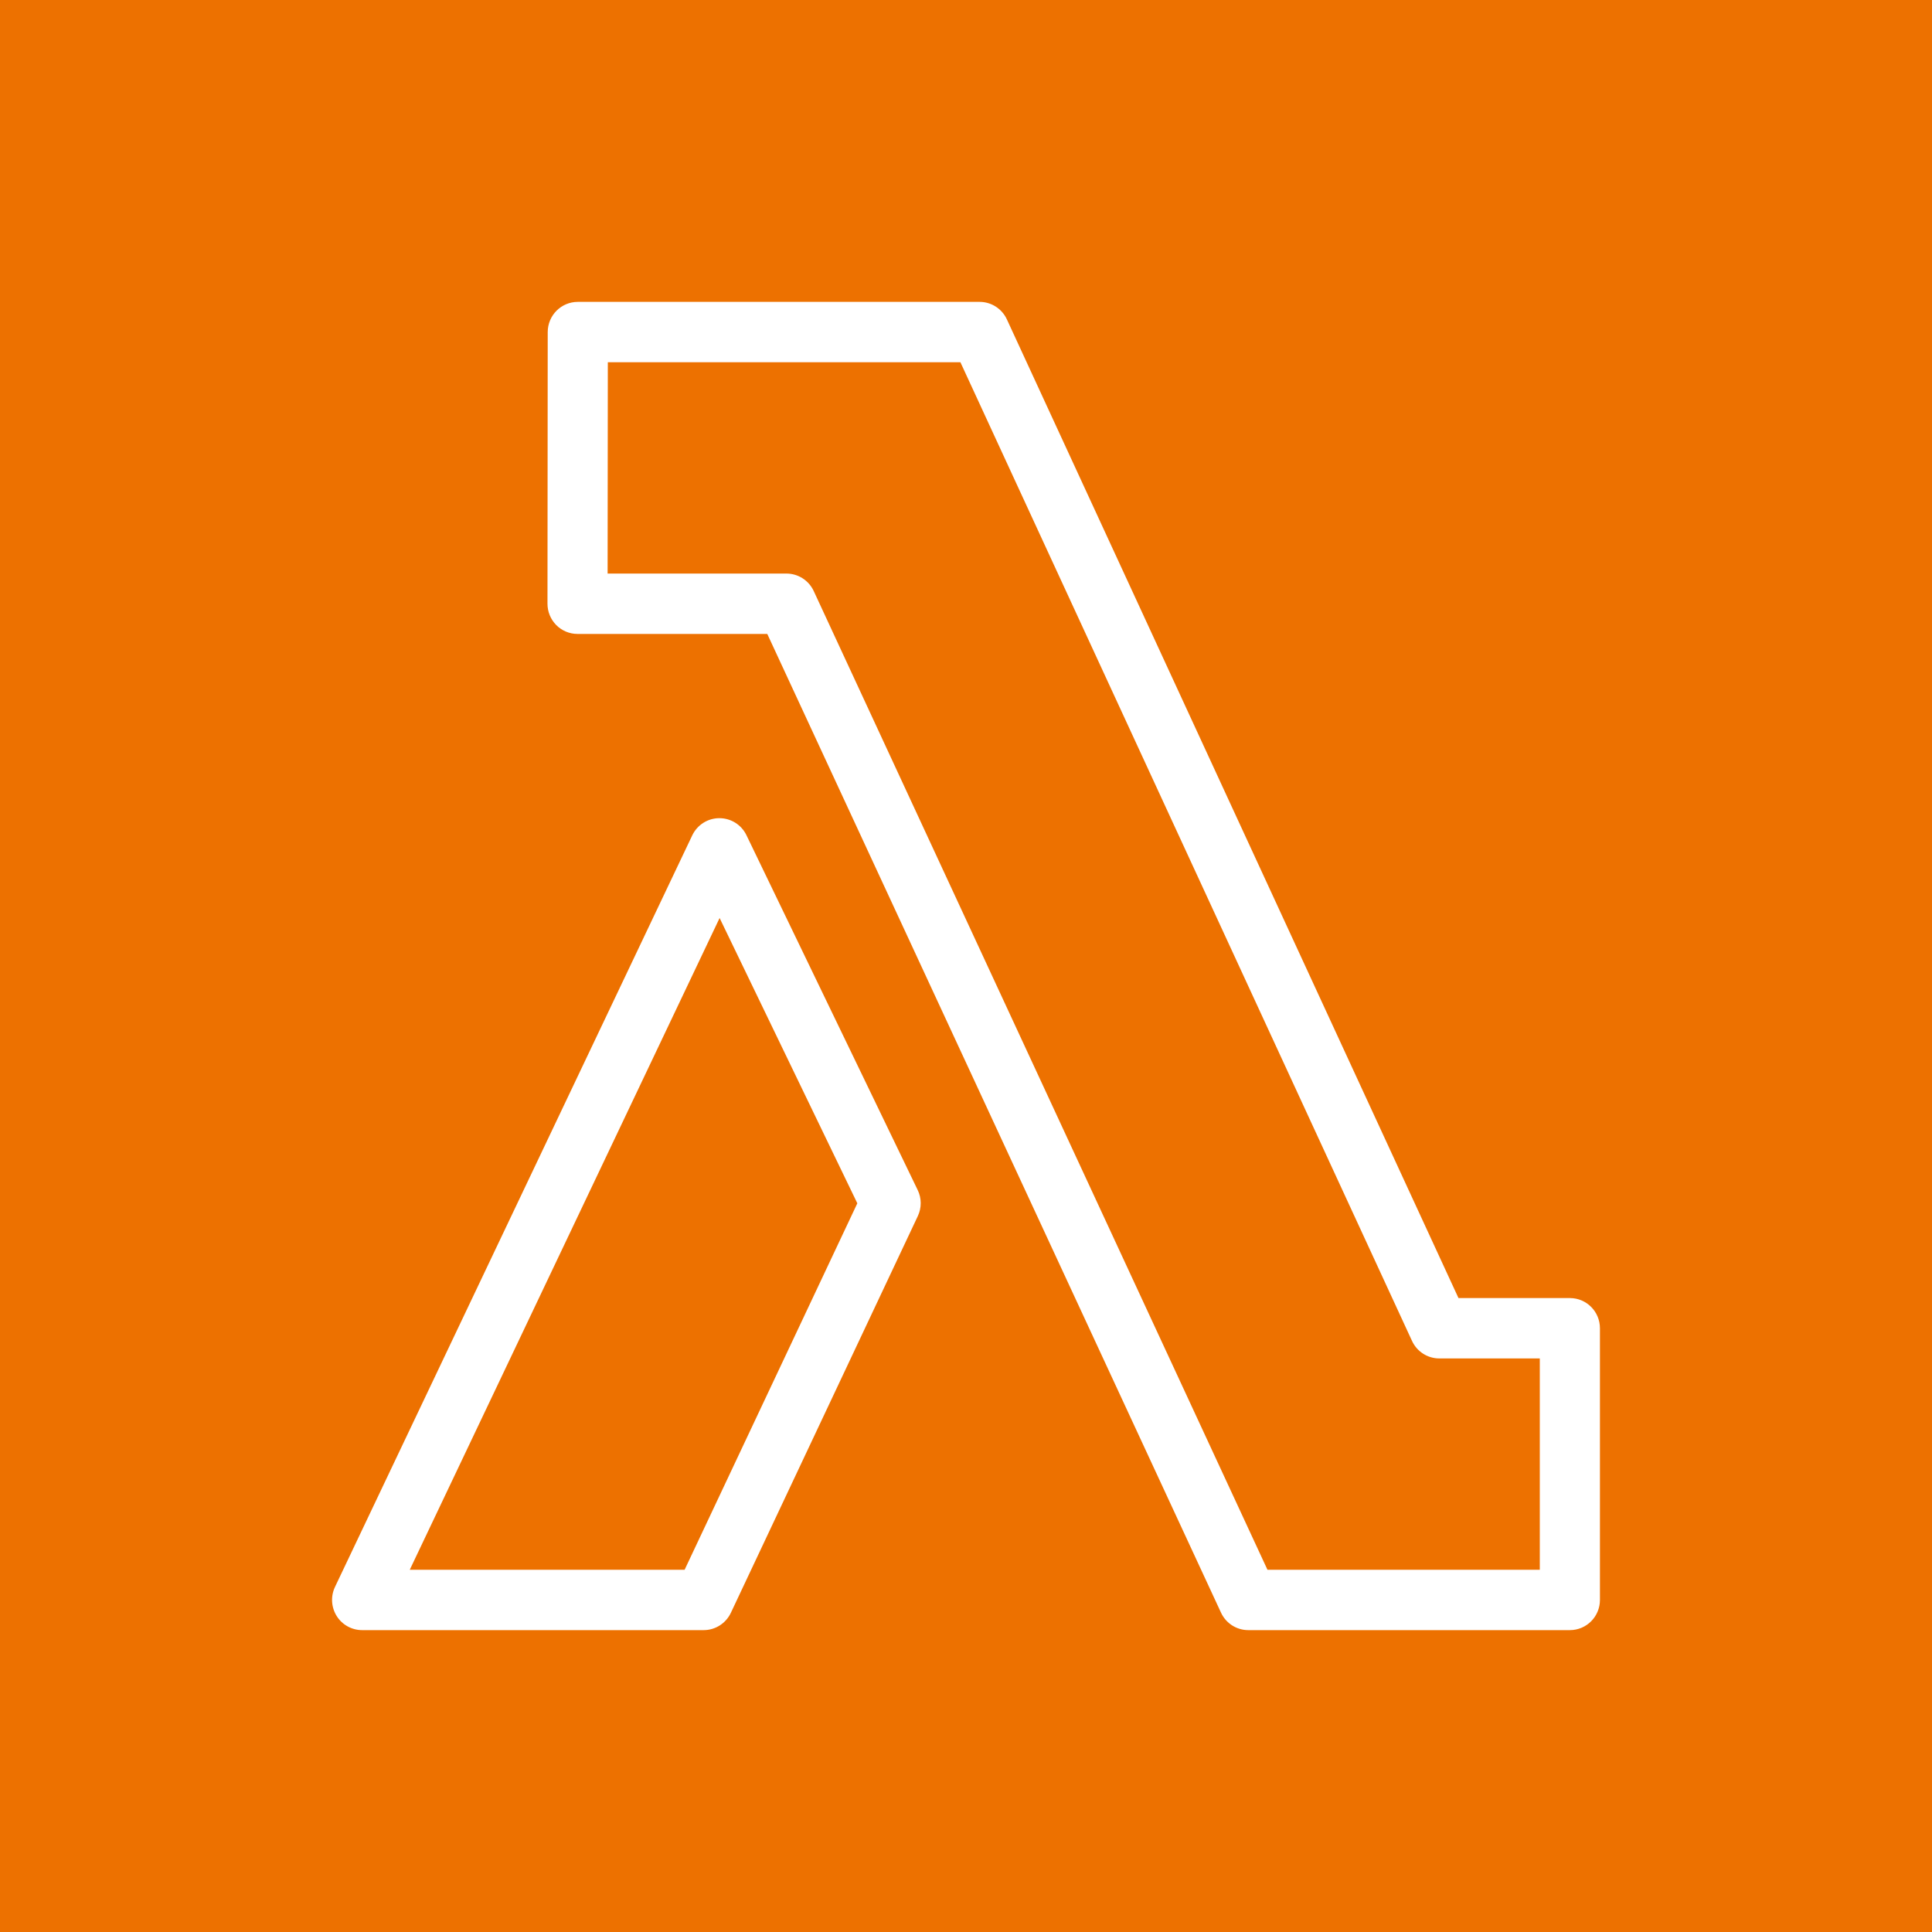
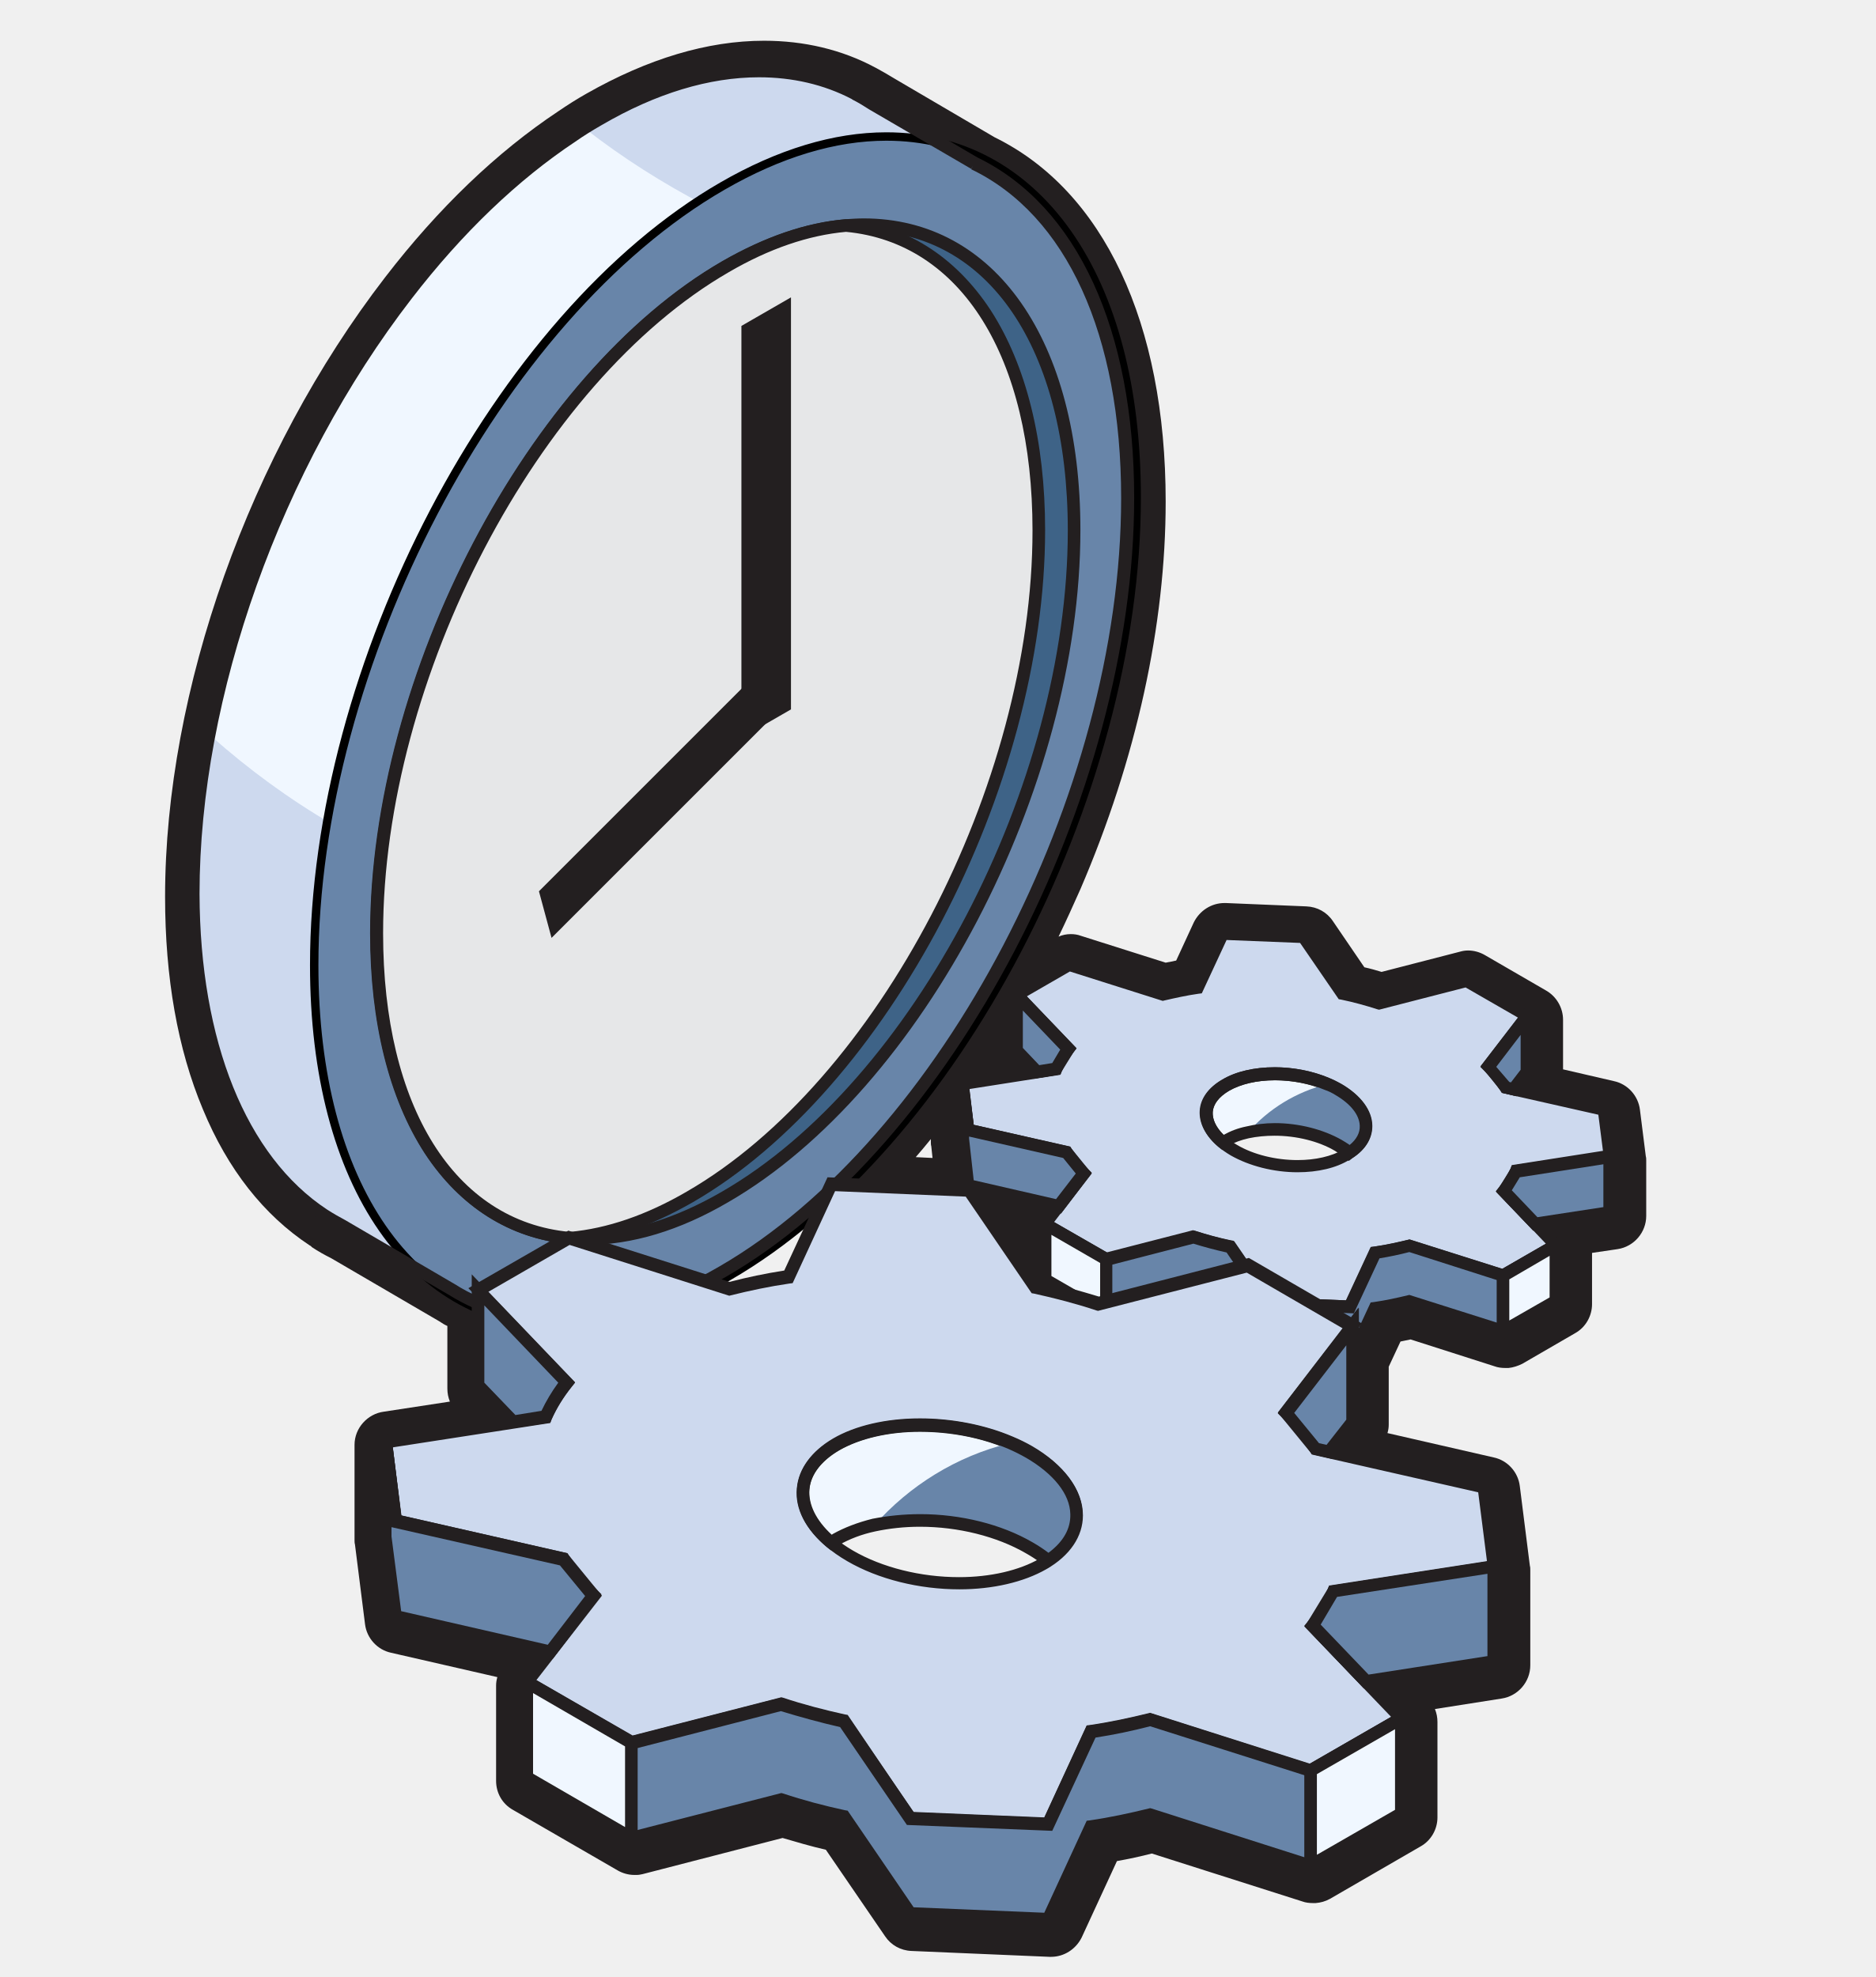
- <svg xmlns="http://www.w3.org/2000/svg" width="64px" height="64px" viewBox="0 0 64 64" version="1.1">
-   <g id="Icon-Architecture/48/Arch_AWS-Lambda_48" stroke="none" stroke-width="1" fill="none" fill-rule="evenodd">
-     <g id="Icon-Architecture-BG/48/Compute" fill="#ED7100">
-       <rect id="Rectangle" x="0" y="0" width="64" height="64" />
+ <svg xmlns="http://www.w3.org/2000/svg" version="1.1" id="Layer_1" x="0px" y="0px" width="446.6px" height="470.7px" viewBox="0 0 446.6 470.7" enable-background="new 0 0 446.6 470.7" xml:space="preserve">
+   <g id="Layer_2_1_">
+ </g>
+   <g id="Layer_1_2_">
+     <g id="Layer_1_1_" display="none">
+       <polygon display="inline" fill="none" stroke="#A7A9AC" stroke-width="4" stroke-miterlimit="10" points="429.9,362.1     214.5,486.5 -0.9,362.1 -0.9,113.3 214.5,-11 429.9,113.3   " />
    </g>
-     <path d="M22.679,52 L13.574,52 L23.838,30.41 L28.4,39.861 L22.679,52 Z M24.727,27.667 C24.561,27.321 24.212,27.103 23.831,27.103 L23.828,27.103 C23.445,27.104 23.097,27.325 22.932,27.672 L11.097,52.569 C10.95,52.879 10.971,53.243 11.154,53.534 C11.335,53.824 11.654,54 11.996,54 L23.31,54 C23.695,54 24.045,53.777 24.21,53.428 L30.404,40.284 C30.533,40.01 30.532,39.692 30.399,39.42 L24.727,27.667 Z M51.008,52 L41.986,52 L26.955,19.578 C26.791,19.226 26.439,19 26.052,19 L20.128,19 L20.135,12 L31.815,12 L46.775,44.42 C46.938,44.774 47.291,45 47.679,45 L51.008,45 L51.008,52 Z M52.004,43 L48.314,43 L33.354,10.58 C33.191,10.226 32.838,10 32.451,10 L19.14,10 C18.591,10 18.145,10.447 18.144,10.999 L18.136,19.999 C18.136,20.265 18.241,20.519 18.427,20.707 C18.614,20.895 18.867,21 19.131,21 L25.417,21 L40.448,53.422 C40.611,53.774 40.963,54 41.35,54 L52.004,54 C52.555,54 53,53.552 53,53 L53,44 C53,43.448 52.555,43 52.004,43 L52.004,43 Z" id="AWS-Lambda_Icon_48_Squid" fill="#FFFFFF" />
+     <path fill="#F0F7FF" d="M219.1,360.5c9.6,0,19.3,2.4,26.7,6.7c1.4,0.8,2.6,1.6,3.8,2.5c3.5-2.6,5.3-5.7,5.2-9.2   c-0.1-4.8-4-9.6-10.5-13.4c-1.4-0.8-2.8-1.5-4.4-2.2c-6.2-2.6-13.6-4.1-20.8-4.1c-7.5,0-14.3,1.6-19.2,4.4   c-4.4,2.5-6.9,5.8-7.2,9.4s1.6,7.4,5.3,10.8c0.1-0.1,0.2-0.1,0.3-0.2c2.7-1.5,5.8-2.7,9.4-3.6C211.3,360.9,215.1,360.5,219.1,360.5   z" />
+     <path fill="#F0F7FF" d="M303.5,267.4c5.7,0,11.5,1.5,15.9,4c0.7,0.4,1.3,0.8,1.9,1.2c1.6-1.3,2.5-2.9,2.4-4.6   c-0.1-2.6-2.2-5.2-5.8-7.3c-0.8-0.5-1.6-0.9-2.5-1.2c-3.5-1.5-7.8-2.3-11.9-2.3c-4.3,0-8.1,0.9-10.9,2.5c-2.4,1.4-3.7,3.1-3.9,5   c-0.1,1.8,0.8,3.7,2.6,5.5c1.6-0.9,3.4-1.6,5.4-2C298.8,267.7,301.1,267.4,303.5,267.4z" />
+     <g id="Layer_2_2_">
+       <g>
+         <path fill="#231F20" d="M181.9,17.7c8.3,0,16,1.9,22.9,5.4l0,0c1.4,0.7,2.8,1.5,4.1,2.4l24.2,14.1l0,0l0,0l0,0     c22.3,10.7,36.5,38.8,36.5,79.7c0,58.5-29.3,124.7-69.4,163.5l31,1.3l15.8,23.1c3.2,0.7,6.3,1.5,9.4,2.4l-7.3-4.2v-13.2l0,0l0,0     l3.2-4.2l0,0l0,0l-21.3-5l-1.4-11.1v-13.2l0,0l0,0l17.8-2.7l0,0l-4.9-5.1v-13.2l0,0l0,0l12.6-7.3l22.3,7.1     c2.6-0.7,5.4-1.3,8.2-1.7l6-12.9l19.2,0.8l9.3,13.5c3,0.7,5.9,1.5,8.7,2.4l20.8-5.3l14.6,8.4l0,0l0,0v13.2l-3.2,4.2l21.5,4.9     l1.4,11.1v13.2l-17.8,2.7l4.9,5.1v13.2l-12.6,7.3l0,0l0,0l0,0l-22.3-7.1c-2.6,0.7-5.4,1.3-8.2,1.7l-5.3,11.4v15.5l-5.6,7.2     l36.8,8.4l2.4,19v22.7l-30.4,4.7l8.3,8.7l0,0l0,0v22.7L312.5,445l0,0l0,0l0,0l-38.2-12.2c-4.5,1.2-9.2,2.2-14,2.9l-10.2,22     l-32.9-1.4l-15.8-23.1c-5.1-1.1-10-2.5-14.9-4.1l-35.5,9.1l0,0l0,0l-24.9-14.4v-22.7l0,0l0,0l5.6-7.2l0,0l0,0l-36.8-8.4l-2.4-19     V344v0.1V344l30.4-4.7l0,0l0,0l-8.3-8.7v-19.8c-2-0.9-3.9-1.9-5.7-3.1L83,292.6c-1.5-0.8-3-1.6-4.4-2.6l0,0l0,0     c-19-12.5-31-39.2-31-76.5c0-49,20.6-103.4,50.8-142.6c11.8-15.3,25.2-28.3,39.3-37.7c2.1-1.4,4.2-2.7,6.3-3.9     C157.2,21.4,170.2,17.7,181.9,17.7 M181.9,9.7c-13.5,0-27.7,4.3-42.3,12.6c-2.3,1.3-4.5,2.7-6.7,4.2c-14.6,9.7-28.5,23-41.2,39.5     c-32.3,41.9-52.4,98.4-52.4,147.5c0,19.3,3,36.3,9,50.6c5.9,14.3,14.5,25.2,25.4,32.4c0.2,0.1,0.4,0.2,0.5,0.4     c1.5,1,3.1,1.9,4.7,2.7l25.7,15c0.6,0.4,1.2,0.8,1.9,1.1v14.9c0,1.1,0.2,2.1,0.6,3.1l-15.7,2.4c-3.9,0.5-7,3.9-7,7.9v22.7     c0,0.3,0,0.7,0.1,1l2.4,19c0.4,3.3,2.9,6.1,6.2,6.8l25.3,5.8c-0.2,0.7-0.3,1.3-0.3,2V424c0,2.9,1.5,5.5,4,6.9l24.9,14.4     c1.2,0.7,2.6,1.1,4,1.1c0.2,0,0.4,0,0.6,0c0.5,0,0.9-0.1,1.4-0.2l33.3-8.6c3.4,1,6.8,2,10.3,2.8l14.1,20.6     c1.4,2.1,3.7,3.4,6.3,3.5l32.9,1.4c0.1,0,0.2,0,0.3,0c3.1,0,5.9-1.8,7.3-4.6l8.4-18.2c2.8-0.5,5.6-1.1,8.3-1.8l35.8,11.4     c0.8,0.3,1.7,0.4,2.6,0.4c0.2,0,0.4,0,0.6,0c1.2-0.1,2.3-0.4,3.4-1l21.6-12.5c2.5-1.4,4-4.1,4-6.9V410c0-1.1-0.2-2.1-0.6-3.1     l15.9-2.5c3.9-0.6,6.8-4,6.8-7.9v-22.7c0-0.3,0-0.7-0.1-1l-2.4-19c-0.4-3.3-2.9-6.1-6.2-6.8l-25.3-5.8c0.2-0.7,0.3-1.3,0.3-2     v-13.8l2.8-6c0.8-0.2,1.6-0.3,2.4-0.5l20,6.4c0.8,0.3,1.7,0.4,2.6,0.4c0.2,0,0.5,0,0.7,0l0,0l0,0c1.1-0.1,2.3-0.5,3.3-1l12.6-7.3     c2.5-1.4,4-4.1,4-6.9v-12.2l6.1-0.9c3.9-0.6,6.8-4,6.8-7.9v-13.2c0-0.3,0-0.7-0.1-1l-1.4-11.1c-0.4-3.3-2.9-6.1-6.2-6.8     l-12.1-2.8v-11.8c0-2.9-1.6-5.6-4.1-7l-14.5-8.4c-1.2-0.7-2.6-1.1-4-1.1c-0.7,0-1.3,0.1-2,0.3l-18.6,4.8     c-1.3-0.4-2.7-0.8-4.1-1.1l-7.5-11c-1.4-2.1-3.7-3.4-6.3-3.5l-19.2-0.8c-0.1,0-0.2,0-0.3,0c-3.1,0-5.9,1.8-7.3,4.6l-4.2,9.1     c-0.8,0.2-1.6,0.3-2.5,0.5l-20.2-6.4c-0.8-0.3-1.6-0.4-2.4-0.4c-1,0-2,0.2-2.9,0.6c1.8-3.7,3.5-7.5,5.2-11.3     c13.3-30.9,20.3-62.8,20.3-92.3c0-42.5-14.8-74-40.7-86.7l-23.7-13.9c-1.5-0.9-3-1.8-4.5-2.6c-0.1,0-0.1-0.1-0.2-0.1     C200.4,11.8,191.4,9.7,181.9,9.7z M218,275.5c1.2-1.4,2.4-2.8,3.6-4.3v0.7c0,0.3,0,0.7,0.1,1l0.3,2.8L218,275.5L218,275.5z" />
+       </g>
+       <g>
+         <g>
+           <path fill="#CDD9EE" d="M232.6,38.9c-16.5-7.9-37.3-6.3-59.9,6.8c-2.1,1.2-4.1,2.5-6.2,3.9C152.3,59,139,72,127.1,87.3      c-23.5,30.4-41.1,69.9-47.9,109c-2,11.3-3,22.6-3,33.6c0,18.9,3.1,35.1,8.6,48.1s13.5,22.8,23.2,28.9l-26-15.1      c-1.5-0.8-3-1.6-4.4-2.6l0,0c-9.5-6.2-17.3-16-22.6-29c-5.4-12.9-8.4-28.9-8.4-47.6c0-12.3,1.3-24.9,3.7-37.5      C57.5,137.3,74.7,99.4,97.4,70c11.9-15.3,25.2-28.3,39.3-37.7c2.1-1.4,4.2-2.7,6.3-3.9c13.6-7.9,26.5-11.6,38.3-11.6      c8.3,0,16,1.9,22.9,5.4l0,0c1.4,0.7,2.8,1.5,4.1,2.4L232.6,38.9z" />
+         </g>
+         <g>
+           <path fill="#F0F7FF" d="M232.6,38.9c-16.5-7.9-37.3-6.3-59.9,6.8c-1.7,1-3.4,2-5,3.1c-0.4,0.2-0.8,0.5-1.2,0.8      C152.3,59,139,72,127.1,87.3c-23.5,30.4-41.1,69.9-47.9,109c-10.3-6-20-13.1-28.9-21c7.2-37.8,24.4-75.7,47.1-105.1      c11.9-15.3,25.2-28.3,39.3-37.7c0.9-0.6,1.7-1.1,2.6-1.7c1.2-0.8,2.5-1.5,3.7-2.2c13.6-7.9,26.5-11.6,38.3-11.6      c8.3,0,16,1.9,22.9,5.4l0,0c1.4,0.7,2.8,1.5,4.1,2.4L232.6,38.9z" />
+         </g>
+         <g>
+           <path fill="#CDD9EE" d="M232.6,38.9c-16.5-7.9-37.3-6.3-59.9,6.8c-1.7,1-3.4,2-5,3.1c-10-5.2-19.4-11.2-28.2-18      c1.2-0.8,2.5-1.5,3.7-2.2c13.6-7.9,26.5-11.6,38.3-11.6c8.3,0,16,1.9,22.9,5.4l0,0c1.4,0.7,2.8,1.5,4.1,2.4L232.6,38.9z" />
+         </g>
+         <g>
+           <g>
+             <path fill="#6885A9" stroke="#000000" stroke-width="2" stroke-miterlimit="10" d="M76.3,229.9c0,71,43.2,103.6,96.4,72.9       s96.4-113.2,96.4-184.2S225.9,15,172.7,45.7S76.3,158.9,76.3,229.9z" />
+             <path fill="#6885A9" stroke="#000000" stroke-width="2" stroke-miterlimit="10" d="M134.4,315.8L134.4,315.8       c-36.2,0-59.6-33.7-59.6-86c0-71.4,43.6-154.6,97.2-185.5c13.5-7.8,26.7-11.8,39-11.8c17.6,0,32.5,8,43.1,23       c10.8,15.3,16.5,37,16.5,62.9c0,71.4-43.6,154.6-97.2,185.5C159.9,311.9,146.8,315.8,134.4,315.8z" />
+           </g>
+           <g>
+             <path fill="#3E6387" d="M255.7,126.3c0,61.2-37.2,132.2-83,158.7c-13.4,7.7-26,10.8-37.1,9.8c-27.2-2.5-45.9-29.2-45.9-72.6       c0-61.1,37.2-132.2,83-158.7c10.1-5.8,19.7-9,28.7-9.8C233.1,51,255.7,78.6,255.7,126.3z" />
+             <path fill="#231F20" d="M139.7,296.4c-1.4,0-2.9-0.1-4.3-0.2c-14-1.3-25.9-8.8-34.3-21.6c-8.5-13.1-13-31.2-13-52.4       c0-61.5,37.6-133.3,83.8-160c10.1-5.8,19.9-9.2,29.3-10c1.5-0.1,3-0.2,4.4-0.2c31.3,0,51.6,29.1,51.6,74.2       c0,61.5-37.6,133.3-83.8,160C161.8,293,150.4,296.4,139.7,296.4z M205.7,55c-1.4,0-2.8,0.1-4.1,0.2c-8.9,0.8-18.4,4-28.1,9.6       C128.1,91,91.2,161.6,91.2,222.2c0,41.3,17.1,68.6,44.5,71.1c1.3,0.1,2.7,0.2,4,0.2c10.2,0,21-3.3,32.2-9.8       c45.4-26.2,82.3-96.8,82.3-157.4C254.2,83,235.2,55,205.7,55z" />
+           </g>
+           <g>
+             <g>
+               <path fill="#E6E7E8" d="M247.3,126.3c0,61.2-37.2,132.2-83,158.7c-10.1,5.8-19.7,9-28.7,9.8c-27.2-2.5-45.9-29.2-45.9-72.6        c0-61.1,37.2-132.2,83-158.7c10.1-5.8,19.7-9,28.7-9.8C228.6,56.2,247.3,82.9,247.3,126.3z" />
+             </g>
+             <g>
+               <path fill="#231F20" d="M135.6,296.2h-0.1c-14-1.3-25.9-8.8-34.3-21.6c-8.5-13.1-13-31.2-13-52.4c0-61.5,37.6-133.3,83.8-160        c10.1-5.8,19.9-9.2,29.3-10h0.1h0.1c14,1.3,25.9,8.8,34.3,21.6c8.5,13.1,13,31.2,13,52.4c0,61.5-37.6,133.3-83.8,160        c-10.1,5.8-19.9,9.2-29.3,10H135.6z M201.4,55.2c-8.9,0.8-18.3,4-27.9,9.6C128.1,91,91.2,161.6,91.2,222.2        c0,41.3,17,68.5,44.4,71.1c8.9-0.8,18.3-4,27.9-9.6c45.4-26.2,82.3-96.8,82.3-157.4C245.8,85,228.8,57.8,201.4,55.2z" />
+             </g>
+           </g>
+           <g>
+             <g>
+               <polygon fill="#231F20" points="178,173.1 186.8,168 186.8,73.4 178,78.5       " />
+             </g>
+             <g>
+               <path fill="#231F20" d="M176.5,175.7V77.6l11.8-6.8v98.1L176.5,175.7z M179.5,79.4v91.1l5.8-3.4V76L179.5,79.4z" />
+             </g>
+           </g>
+           <g>
+             <g>
+               <polygon fill="#231F20" points="182.5,160.2 184.5,167.9 132,220.4 130,212.7       " />
+             </g>
+             <g>
+               <path fill="#231F20" d="M131.3,223.3l-3-11.1l55-55l3,11.1L131.3,223.3z M131.6,213.1l1.2,4.4l50.1-50.1l-1.2-4.4L131.6,213.1        z" />
+             </g>
+           </g>
+         </g>
+         <g>
+           <path fill="#231F20" d="M133.8,315.8L133.8,315.8c-9.9,0-19.1-2.6-27.1-7.6l-25.9-15.1c-1.5-0.7-3-1.6-4.4-2.6l-0.8-0.4V290      c-19.7-13.4-31-41.5-31-77.3c0-47.7,19.5-102.7,51-143.5c12.3-16,25.7-28.8,39.7-38.1c2.1-1.4,4.2-2.7,6.4-4      c13.5-7.8,26.7-11.8,39-11.8c8.5,0,16.4,1.9,23.6,5.6l0.1,0.1c1.4,0.7,2.8,1.6,4.2,2.4l24.1,14.1c23.7,11.5,37.3,41,37.3,81      c0,71.4-43.6,154.6-97.2,185.5C159.3,311.9,146.1,315.8,133.8,315.8z M77.9,288L77.9,288c1.4,0.9,2.8,1.7,4.3,2.5l26,15.2      c7.6,4.8,16.2,7.2,25.6,7.2l0,0c11.8,0,24.5-3.8,37.5-11.4C224,271,266.9,189,266.9,118.6c0-38.9-13-67.4-35.7-78.3l0.4-0.8      l-0.4,0.7L207,26.1c-1.4-0.9-2.7-1.7-4.1-2.4l-0.1-0.1c-6.7-3.5-14.2-5.2-22.1-5.2c-11.8,0-24.5,3.8-37.5,11.4      c-2.1,1.2-4.2,2.5-6.2,3.9c-13.7,9.1-26.9,21.7-39,37.4c-31.1,40.3-50.5,94.6-50.5,141.7C47.6,247.9,58.6,275.3,77.9,288      L77.9,288z" />
+         </g>
+         <g>
+           <g>
+             <g>
+               <path fill="#CDD9EE" d="M363.6,241.9l-14.6-8.4l-20.8,5.3c-2.8-0.9-5.8-1.7-8.7-2.4l-9.3-13.5l-19.2-0.8l-6,12.9        c-2.8,0.4-5.6,1-8.2,1.7l-22.3-7.1l-12.6,7.3l12.3,12.9c-1.2,1.5-2.2,3.1-2.9,4.7l-22.3,3.4l1.4,11.1l23.4,5.3        c1.1,1.7,2.5,3.4,4.1,5l-9.2,12l14.6,8.4l20.8-5.3c2.8,0.9,5.8,1.7,8.7,2.4l9.3,13.5l19.2,0.8l6-12.9c2.8-0.4,5.6-1,8.2-1.7        l22.3,7.1l12.6-7.3l-12.3-12.9c1.2-1.5,2.2-3.1,2.9-4.7l22.3-3.5l-1.4-11.1l-23.4-5.3c-1.1-1.7-2.5-3.4-4.1-5L363.6,241.9z         M320.5,274.9c-6.9,4-18.9,3.5-26.8-1.1s-8.8-11.5-1.9-15.5s18.9-3.5,26.8,1.1C326.5,264.1,327.4,271,320.5,274.9z" />
+             </g>
+             <g>
+               <path fill="#231F20" d="M322.2,312.7l-21-0.9l-9.3-13.6c-2.7-0.6-5.3-1.3-7.9-2.1l-20.9,5.4l-16.6-9.6l9.5-12.3        c-1.1-1.2-2.2-2.5-3.1-3.8l-23.8-5.4l-1.7-13.6l22.9-3.5c0.5-1.1,1.2-2.2,2-3.3l-12.8-13.3l14.8-8.6l22.5,7.2        c2.3-0.6,4.7-1.1,7.2-1.5l6.1-13.1l21,0.9l9.3,13.6c2.7,0.6,5.3,1.3,7.9,2.1l20.9-5.4l16.6,9.6l-9.5,12.3        c1.1,1.2,2.2,2.5,3,3.8l23.9,5.4l1.7,13.6l-23,3.6c-0.5,1.1-1.2,2.2-2,3.3l12.8,13.4l-14.8,8.6l-22.5-7.2        c-2.3,0.6-4.7,1.1-7.1,1.5L322.2,312.7z M302.9,308.9l17.5,0.7l5.9-12.7l0.8-0.1c2.8-0.4,5.5-1,8-1.6l0.4-0.1l22.1,7l10.4-6        l-11.9-12.5l0.8-1c1.1-1.4,2-2.9,2.7-4.4l0.3-0.8l21.7-3.4l-1.1-8.6l-23-5.2l-0.3-0.5c-1.1-1.6-2.4-3.3-3.9-4.8l-0.9-0.9        l9-11.7l-12.5-7.2l-20.6,5.3l-0.4-0.1c-2.8-0.9-5.7-1.7-8.6-2.3l-0.6-0.1l-9.2-13.4l-17.5-0.7l-5.9,12.7l-0.8,0.1        c-2.8,0.4-5.5,1-8.1,1.6l-0.4,0.1l-22.1-7l-10.4,6l11.9,12.4l-0.8,1c-1.1,1.4-2,2.9-2.7,4.4l-0.3,0.8l-21.7,3.4l1.1,8.6        l23,5.2l0.3,0.5c1.1,1.6,2.4,3.3,3.9,4.8l0.9,0.9l-9,11.7l12.5,7.2l20.6-5.3l0.4,0.1c2.8,0.9,5.7,1.7,8.6,2.3l0.6,0.1        L302.9,308.9z M308.9,279.1c-5.7,0-11.5-1.5-15.9-4c-4.6-2.7-7.3-6.3-7.3-10.1c0-3.2,1.9-6,5.4-8c3.2-1.9,7.6-2.9,12.4-2.9        c5.7,0,11.5,1.5,15.9,4c4.6,2.7,7.3,6.3,7.3,10c0,3.2-1.9,6-5.4,8C318.1,278.1,313.7,279.1,308.9,279.1z M303.5,257.2        c-4.3,0-8.1,0.9-10.9,2.5c-2.5,1.5-3.9,3.3-3.9,5.4c0,2.6,2.1,5.3,5.8,7.5c3.9,2.3,9.2,3.6,14.4,3.6c4.3,0,8.1-0.9,10.9-2.5        c2.5-1.5,3.9-3.3,3.9-5.4c0-2.6-2.1-5.3-5.8-7.5C313.9,258.5,308.7,257.2,303.5,257.2z" />
+             </g>
+           </g>
+           <g>
+             <g>
+               <g>
+                 <path fill="#4B6E98" d="M251.4,254.5c0.7-1.6,1.7-3.2,2.9-4.7L242,236.9v13.2l4.9,5.1L251.4,254.5z" />
+               </g>
+               <g>
+                 <path fill="#231F20" d="M246.3,256.8l-5.8-6.1v-17.6l15.8,16.5l-0.8,1c-1.1,1.4-2,2.9-2.7,4.4l-0.3,0.8L246.3,256.8z          M243.5,249.5l3.9,4.1l3-0.5c0.5-1.1,1.2-2.2,2-3.3l-8.9-9.3V249.5z" />
+               </g>
+             </g>
+             <g>
+               <g>
+                 <path fill="#4B6E98" d="M356.6,251.1l-2.2,2.8c1.6,1.6,3,3.3,4.1,5l1.9,0.4l3.2-4.2v-13.2L356.6,251.1L356.6,251.1z" />
+               </g>
+               <g>
+                 <path fill="#231F20" d="M361,261l-3.4-0.8l-0.3-0.5c-1.1-1.6-2.4-3.3-3.9-4.8l-0.9-0.9l12.7-16.5v18.2L361,261z M359.4,257.6         l0.4,0.1l2.3-3v-8.3l-5.8,7.5C357.5,255,358.5,256.3,359.4,257.6z" />
+               </g>
+             </g>
+             <g>
+               <g>
+                 <path fill="#6885A9" d="M321.2,274.5c-0.8-0.6-1.6-1.2-2.6-1.8c-6.2-3.6-14.8-4.6-21.5-3.1c4.9-5.6,11.4-9.6,18.9-11.5         c0.9,0.4,1.8,0.8,2.7,1.3C326.3,263.9,327.3,270.5,321.2,274.5z" />
+               </g>
+             </g>
+             <g>
+               <g>
+                 <path fill="none" d="M321.2,274.5c-0.8-0.6-1.6-1.2-2.6-1.8c-6.2-3.6-14.8-4.6-21.5-3.1c-1.9,0.4-3.7,1.1-5.2,2         c-0.2,0.1-0.5,0.3-0.7,0.4c-5.4-4.4-5.3-10.2,0.7-13.7c6.1-3.5,16.4-3.5,24.1-0.2c0.9,0.4,1.8,0.8,2.7,1.3         C326.3,263.9,327.3,270.5,321.2,274.5z" />
+               </g>
+               <g>
+                 <path fill="#231F20" d="M321.1,276.4l-0.9-0.7c-0.7-0.6-1.5-1.1-2.4-1.7c-3.9-2.3-9.2-3.6-14.4-3.6c-2.1,0-4.2,0.2-6.1,0.6         c-1.8,0.4-3.5,1-4.8,1.8c-0.2,0.1-0.4,0.3-0.6,0.4l-0.9,0.6l-0.9-0.7c-3.1-2.6-4.7-5.7-4.5-8.7c0.2-2.9,2.1-5.5,5.4-7.4         c3.2-1.9,7.6-2.9,12.4-2.9c4.5,0,9.2,0.9,13.1,2.6c1,0.4,1.9,0.9,2.8,1.4c4.5,2.6,7.2,6.2,7.3,9.8c0.1,3-1.5,5.8-4.6,7.8         L321.1,276.4z M303.5,267.4c5.7,0,11.5,1.5,15.9,4c0.7,0.4,1.3,0.8,1.9,1.2c1.6-1.3,2.5-2.9,2.4-4.6         c-0.1-2.6-2.2-5.2-5.8-7.3c-0.8-0.5-1.6-0.9-2.5-1.2c-3.5-1.5-7.8-2.3-11.9-2.3c-4.3,0-8.1,0.9-10.9,2.5         c-2.4,1.4-3.7,3.1-3.9,5c-0.1,1.8,0.8,3.7,2.6,5.5c1.6-0.9,3.4-1.6,5.4-2C298.8,267.7,301.1,267.4,303.5,267.4z" />
+               </g>
+             </g>
+             <g>
+               <g>
+                 <path fill="#4B6E98" d="M361,278.8c-0.7,1.6-1.7,3.2-2.9,4.7l7.5,7.8l17.8-2.7v-13.2L361,278.8z" />
+               </g>
+               <g>
+                 <path fill="#231F20" d="M365,293l-8.9-9.3l0.8-1c1.1-1.4,2-2.9,2.7-4.4l0.3-0.8l24.9-3.8V290L365,293z M360,283.4l6,6.3         l15.7-2.4v-10.2l-19.8,3.1C361.4,281.3,360.8,282.4,360,283.4z" />
+               </g>
+             </g>
+             <g>
+               <g>
+                 <path fill="#6885A9" d="M362.2,301.2l-4.5,2.6l-22.3-7.1c-2.6,0.7-5.4,1.3-8.2,1.7l-6,12.9l-19.2-0.8l-9.3-13.5         c-3-0.7-5.9-1.4-8.7-2.4l-20.8,5.3l-7.5-4.3l0,0l-7.1-4.1v13.2l14.6,8.4l20.8-5.3c2.8,0.9,5.8,1.7,8.7,2.4l9.3,13.5l19.2,0.8         l6-12.9c2.8-0.4,5.6-1,8.2-1.7l22.3,7.1l12.6-7.3v-13.2L362.2,301.2L362.2,301.2z" />
+               </g>
+               <g>
+                 <path fill="#231F20" d="M322.2,325.9l-21-0.9l-9.3-13.6c-2.7-0.6-5.3-1.3-7.9-2.1l-20.9,5.4l-15.8-9.1v-16.7l16.3,9.4         l20.6-5.3l0.4,0.1c2.8,0.9,5.7,1.7,8.6,2.3l0.6,0.1l9.2,13.4l17.5,0.7l5.9-12.7l0.8-0.1c2.8-0.4,5.5-1,8-1.6l0.4-0.1l22.1,7         l14.3-8.2v16.7l-13.9,8l-22.5-7.2c-2.3,0.6-4.7,1.1-7.1,1.5L322.2,325.9z M302.9,322.1l17.5,0.7l5.9-12.7l0.8-0.1         c2.8-0.4,5.5-1,8-1.6l0.4-0.1l22.1,7l11.3-6.5V299l-10.9,6.3l-22.5-7.2c-2.3,0.6-4.7,1.1-7.1,1.5l-6.1,13.1l-21-0.9         l-9.3-13.6c-2.7-0.6-5.3-1.3-7.9-2.1l-20.9,5.4l-12.8-7.4v9.8l13.3,7.7l20.6-5.3l0.4,0.1c2.8,0.9,5.7,1.7,8.6,2.3l0.6,0.1         L302.9,322.1z" />
+               </g>
+             </g>
+             <g>
+               <g>
+                 <path fill="#4B6E98" d="M258,279.4c-1.6-1.6-3-3.3-4.1-5l-23.4-5.3l-1.4-11.1v13.2l1.4,11.1l21.5,4.9L258,279.4z" />
+               </g>
+               <g>
+                 <path fill="#231F20" d="M252.6,288.9l-23.5-5.4l-1.5-12.3V258l3-0.2l1.2,10l23,5.2l0.3,0.5c1.1,1.6,2.4,3.3,3.9,4.8l0.9,0.9         L252.6,288.9z M231.8,281l19.6,4.5l4.6-6c-1.1-1.2-2.2-2.5-3.1-3.8l-22.4-5.1v0.5L231.8,281z" />
+               </g>
+             </g>
+           </g>
+           <g>
+             <g>
+               <polygon fill="#F0F7FF" points="248.8,291.4 248.8,304.6 263.3,313 263.3,299.8       " />
+             </g>
+             <g>
+               <path fill="#231F20" d="M264.8,315.6l-17.6-10.1v-16.7l17.6,10.1V315.6z M250.3,303.8l11.6,6.7v-9.8l-11.6-6.7L250.3,303.8        L250.3,303.8z" />
+             </g>
+           </g>
+           <g>
+             <g>
+               <polygon fill="#F0F7FF" points="357.8,303.7 357.8,317 370.4,309.7 370.4,296.4       " />
+             </g>
+             <g>
+               <path fill="#231F20" d="M356.3,319.6v-16.7l15.6-9v16.7L356.3,319.6z M359.3,304.6v9.8l9.6-5.5V299L359.3,304.6z" />
+             </g>
+           </g>
+           <g>
+             <g>
+               <polygon fill="#6885A9" points="363.6,241.9 363.6,255.1 360.4,259.4 358.5,258.9 354.4,253.9       " />
+             </g>
+             <g>
+               <path fill="#231F20" d="M361,261l-3.3-0.8l-5.2-6.4l12.6-16.4v18.2L361,261z M359.3,257.6l0.4,0.1l2.3-3v-8.3l-5.8,7.6        L359.3,257.6z" />
+             </g>
+           </g>
+           <g>
+             <g>
+               <polygon fill="#6885A9" points="242,236.9 242,250.1 246.8,255.2 251.4,254.5 254.3,249.7       " />
+             </g>
+             <g>
+               <path fill="#231F20" d="M246.3,256.8l-5.8-6.1v-17.6l15.7,16.4l-3.9,6.3L246.3,256.8z M243.5,249.5l3.9,4.1l3.1-0.5l1.9-3.2        l-8.9-9.3V249.5L243.5,249.5z" />
+             </g>
+           </g>
+           <g>
+             <g>
+               <polygon fill="#6885A9" points="229.1,257.9 229.1,271.2 230.5,282.3 252,287.2 258,279.4 253.9,274.4 230.5,269       " />
+             </g>
+             <g>
+               <path fill="#231F20" d="M252.6,288.9l-23.5-5.4l-1.5-12.3V258l3-0.2l1.2,10l22.9,5.2l5.2,6.4L252.6,288.9z M231.8,281        l19.6,4.5l4.7-6.1l-3-3.7l-22.4-5.1v0.5L231.8,281z" />
+             </g>
+           </g>
+           <g>
+             <g>
+               <polygon fill="#6885A9" points="383.3,275.4 383.3,288.6 365.5,291.4 358.1,283.6 361,278.8       " />
+             </g>
+             <g>
+               <path fill="#231F20" d="M365,293l-8.8-9.2l3.9-6.3l24.7-3.8V290L365,293z M359.9,283.4l6.1,6.4l15.7-2.4v-10.2l-19.9,3.1        L359.9,283.4z" />
+             </g>
+           </g>
+         </g>
+         <g>
+           <g>
+             <g>
+               <path fill="#CDD9EE" d="M322,315.8l-24.9-14.4l-35.5,9.1c-4.9-1.6-9.9-2.9-14.9-4.1l-15.8-23.1l-32.9-1.4l-10.2,22        c-4.8,0.7-9.5,1.7-14.1,2.9l-38.2-12.2l-21.6,12.5l21.1,22c-2.1,2.6-3.7,5.3-5,8.1l-38.2,5.9l2.4,19l40,9.1        c1.9,2.9,4.3,5.8,7,8.6l-15.8,20.5l24.9,14.4l35.5-9.1c4.9,1.6,9.9,2.9,14.9,4.1l15.8,23.1l32.9,1.4l10.2-22        c4.8-0.7,9.5-1.7,14-2.9l38.2,12.2l21.6-12.5l-20.9-22c2.1-2.6,3.7-5.3,5-8.1l38.2-5.9l-2.4-19l-40.1-9.1        c-1.9-2.9-4.3-5.8-7-8.6L322,315.8z M248.3,372.3c-11.8,6.8-32.3,5.9-45.8-1.9c-13.6-7.8-15-19.7-3.3-26.5s32.3-5.9,45.8,1.9        C258.6,353.7,260,365.5,248.3,372.3z" />
+             </g>
+             <g>
+               <path fill="#231F20" d="M250.5,435.8l-34.6-1.4L200,411.1c-4.8-1.1-9.5-2.4-14.1-3.8l-35.7,9.2l-26.9-15.6l16.1-20.9        c-2.3-2.4-4.3-4.9-6-7.4l-40.5-9.2l-2.7-21.5l38.8-6c1.1-2.3,2.4-4.5,4-6.7l-21.5-22.5l23.8-13.7l38.4,12.2        c4.2-1.1,8.5-2,13-2.7l10.3-22.2l34.6,1.4l15.9,23.2c4.8,1.1,9.5,2.4,14.1,3.8l35.7-9.2l26.9,15.6L308.1,336        c2.3,2.4,4.3,4.9,6,7.4l40.5,9.2l2.7,21.5l-38.8,6c-1.1,2.3-2.4,4.5-4,6.6l21.5,22.5l-23.8,13.7l-38.4-12.2        c-4.2,1.1-8.5,2-13,2.7L250.5,435.8z M217.5,431.5l31.1,1.3l10.1-21.9l0.8-0.1c4.8-0.7,9.4-1.7,13.9-2.8l0.4-0.1l0.4,0.1        l37.6,12l19.4-11.2l-20.7-21.6l0.8-1c2-2.5,3.6-5.1,4.8-7.8l0.3-0.8l37.6-5.8l-2.1-16.5l-39.6-9l-0.3-0.5        c-1.9-2.8-4.2-5.7-6.9-8.4l-0.9-0.9l15.5-20.2L296.8,303l-35.4,9.1L261,312c-4.8-1.6-9.8-2.9-14.8-4l-0.6-0.1l-15.7-23        l-31.1-1.3l-10.1,21.9l-0.8,0.1c-4.8,0.7-9.5,1.7-13.9,2.8l-0.4,0.1l-38-12.1l-19.4,11.2l20.7,21.6l-0.8,1        c-2,2.5-3.6,5.1-4.8,7.8l-0.3,0.8l-37.5,5.8l2.1,16.5l39.6,9l0.3,0.5c1.9,2.8,4.2,5.7,6.9,8.4l0.9,0.9L127.7,400l22.9,13.2        l35.4-9.1l0.4,0.1c4.8,1.6,9.8,2.9,14.8,4l0.6,0.1L217.5,431.5z M228.4,378.4c-9.6,0-19.3-2.4-26.7-6.7        c-7.6-4.4-12-10.3-12-16.3c0-5,3.1-9.6,8.7-12.8c5.3-3.1,12.7-4.8,20.7-4.8c9.6,0,19.3,2.4,26.7,6.7c7.6,4.4,12,10.3,12,16.3        c0,5-3.1,9.6-8.7,12.8C243.7,376.7,236.3,378.4,228.4,378.4z M219,340.9c-7.5,0-14.3,1.6-19.2,4.4c-4.6,2.7-7.2,6.3-7.2,10.2        c0,4.8,3.8,9.8,10.5,13.7c6.9,4,16.1,6.3,25.2,6.3c7.5,0,14.3-1.6,19.2-4.4c4.6-2.7,7.2-6.3,7.2-10.2c0-4.8-3.8-9.8-10.5-13.7        C237.3,343.1,228.1,340.9,219,340.9z" />
+             </g>
+           </g>
+           <g>
+             <g>
+               <path fill="#6885A9" d="M129.9,337.3c1.2-2.8,2.9-5.5,5-8.1l-21.1-22v22.7l8.3,8.7L129.9,337.3z" />
+             </g>
+             <g>
+               <path fill="#231F20" d="M121.6,340.1l-9.3-9.7v-27l24.6,25.7l-0.8,1c-2,2.5-3.6,5.1-4.8,7.8l-0.3,0.8L121.6,340.1z         M115.3,329.2l7.4,7.7l6.2-1c1.1-2.3,2.4-4.5,4-6.7l-17.6-18.4C115.3,310.8,115.3,329.2,115.3,329.2z" />
+             </g>
+           </g>
+           <g>
+             <g>
+               <path fill="#4B6E98" d="M309.9,331.5l-3.7,4.8c2.7,2.8,5.1,5.7,7,8.6l3.2,0.7l5.6-7.2v-22.7L309.9,331.5L309.9,331.5z" />
+             </g>
+             <g>
+               <path fill="#231F20" d="M317,347.3l-4.7-1.1l-0.3-0.5c-1.9-2.8-4.2-5.7-6.9-8.4l-0.9-0.9l19.3-25V339L317,347.3z M314.1,343.6        l1.7,0.4l4.7-6v-17.7l-12.3,16C310.4,338.6,312.4,341.1,314.1,343.6z" />
+             </g>
+           </g>
+           <g>
+             <g>
+               <path fill="#6885A9" d="M249.5,371.6c-1.3-1.1-2.8-2.1-4.5-3.1c-10.5-6.1-25.3-8-36.9-5.3c8.4-9.5,19.6-16.5,32.3-19.6        c1.6,0.7,3.1,1.4,4.6,2.3C258.1,353.4,259.9,364.7,249.5,371.6z" />
+             </g>
+           </g>
+           <g>
+             <g>
+               <path fill="none" d="M249.5,371.6c-1.3-1.1-2.8-2.1-4.5-3.1c-10.5-6.1-25.3-8-36.9-5.3c-3.3,0.8-6.4,1.9-9,3.4        c-0.4,0.2-0.8,0.5-1.2,0.7c-9.2-7.6-9.1-17.4,1.2-23.4c10.5-6.1,28-6,41.3-0.4c1.6,0.7,3.1,1.4,4.6,2.3        C258.1,353.4,259.9,364.7,249.5,371.6z" />
+             </g>
+             <g>
+               <path fill="#231F20" d="M249.4,373.4l-0.9-0.7c-1.2-1-2.7-2-4.3-2.9c-6.9-4-16.1-6.3-25.2-6.3c-3.7,0-7.3,0.4-10.6,1.1        s-6.1,1.8-8.6,3.2c-0.4,0.2-0.8,0.5-1.1,0.7l-0.9,0.6l-0.9-0.7c-5.1-4.2-7.7-9.2-7.2-14.1c0.4-4.6,3.5-8.8,8.6-11.8        c5.3-3.1,12.7-4.8,20.7-4.8c7.6,0,15.4,1.5,22,4.3c1.7,0.7,3.3,1.5,4.7,2.3c7.4,4.3,11.8,10.1,12,15.9        c0.1,4.7-2.5,9.1-7.4,12.4L249.4,373.4z M219.1,360.5c9.6,0,19.3,2.4,26.7,6.7c1.4,0.8,2.6,1.6,3.8,2.5        c3.5-2.6,5.3-5.7,5.2-9.2c-0.1-4.8-4-9.6-10.5-13.4c-1.4-0.8-2.8-1.5-4.4-2.2c-6.2-2.6-13.6-4.1-20.8-4.1        c-7.5,0-14.3,1.6-19.2,4.4c-4.4,2.5-6.9,5.8-7.2,9.4s1.6,7.4,5.3,10.8c0.1-0.1,0.2-0.1,0.3-0.2c2.7-1.5,5.8-2.7,9.4-3.6        C211.3,360.9,215.1,360.5,219.1,360.5z" />
+             </g>
+           </g>
+           <g>
+             <g>
+               <path fill="#4B6E98" d="M317.4,378.9c-1.2,2.8-2.9,5.5-5,8.1l12.8,13.3l30.4-4.7V373L317.4,378.9z" />
+             </g>
+             <g>
+               <path fill="#231F20" d="M324.7,402l-14.2-14.9l0.8-1c2-2.5,3.6-5.1,4.8-7.8l0.3-0.8l40.7-6.3V397L324.7,402z M314.5,386.9        l11.3,11.8l28.3-4.4v-19.6l-35.7,5.5C317.4,382.6,316.1,384.8,314.5,386.9z" />
+             </g>
+           </g>
+           <g>
+             <g>
+               <path fill="#6885A9" d="M319.6,417.2l-7.6,4.4l-38.2-12.2c-4.5,1.2-9.2,2.2-14,2.9l-10.2,22l-32.9-1.4l-15.8-23.1        c-5.1-1.1-10-2.5-14.9-4.1l-35.5,9.1l-12.8-7.4l0,0l-12.1-7v22.7l24.9,14.4l35.5-9.1c4.9,1.6,9.9,2.9,14.9,4.1l15.8,23.1        l32.9,1.4l10.2-22c4.8-0.7,9.5-1.7,14-2.9l38.2,12.2l21.6-12.5v-22.7L319.6,417.2L319.6,417.2z" />
+             </g>
+             <g>
+               <path fill="#231F20" d="M250.5,458.5l-34.6-1.4L200,433.8c-4.8-1.1-9.5-2.4-14.1-3.8l-35.7,9.2L123.9,424v-26.1l26.6,15.4        l35.4-9.1l0.4,0.1c4.8,1.6,9.8,2.9,14.8,4l0.6,0.1l15.8,23l31.1,1.3l10.1-21.9l0.8-0.1c4.8-0.7,9.4-1.7,13.9-2.8l0.4-0.1        l38,12.1l23.3-13.4v26.1l-22.9,13.2l-38.4-12.2c-4.2,1.1-8.5,2-13,2.7L250.5,458.5z M217.5,454.1l31.1,1.3l10.1-21.9l0.8-0.1        c4.8-0.7,9.4-1.7,13.9-2.8l0.4-0.1l0.4,0.1l37.6,12l20.3-11.7v-19.2l-19.9,11.5L273.8,411c-4.2,1.1-8.5,2-13,2.7l-10.3,22.2        l-34.6-1.4L200,411.2c-4.8-1.1-9.5-2.4-14.1-3.8l-35.7,9.2L127,403.2v19.2l23.6,13.6l35.4-9.1l0.4,0.1c4.8,1.6,9.7,2.9,14.8,4        l0.6,0.1L217.5,454.1z" />
+             </g>
+           </g>
+           <g>
+             <g>
+               <path fill="#4B6E98" d="M141.2,380c-2.7-2.8-5.1-5.7-7-8.6l-40-9.1l-2.4-19V366l2.4,19l36.8,8.4L141.2,380z" />
+             </g>
+             <g>
+               <path fill="#231F20" d="M131.6,394.9L92.8,386l-2.5-20.2v-22.7l3-0.2l2.2,17.9l39.6,9l0.3,0.5c1.9,2.8,4.2,5.7,6.9,8.4        l0.9,0.9L131.6,394.9z M95.5,383.6l34.9,8l8.9-11.5c-2.3-2.4-4.3-4.9-6-7.4l-40-9.1v2.2L95.5,383.6z" />
+             </g>
+           </g>
+           <g>
+             <polygon fill="#F0F7FF" points="125.4,400.5 125.4,423.1 150.3,437.5 150.3,414.9      " />
+             <path fill="#231F20" d="M151.8,440.1L123.9,424v-26.1l27.9,16.1V440.1z M126.9,422.3l21.9,12.7v-19.2l-21.9-12.7V422.3z" />
+           </g>
+           <g>
+             <polygon fill="#F0F7FF" points="312,421.6 312,444.2 333.6,431.8 333.6,409.1      " />
+             <path fill="#231F20" d="M310.5,446.8v-26.1l24.6-14.2v26.1L310.5,446.8z M313.5,422.4v19.2l18.6-10.7v-19.2L313.5,422.4z" />
+           </g>
+           <g>
+             <polygon fill="#6885A9" points="322,315.8 322,338.4 316.4,345.6 313.2,344.9 306.2,336.3      " />
+             <path fill="#231F20" d="M317,347.3l-4.7-1.1l-8.1-9.9l19.2-25v27.6L317,347.3z M314,343.6l1.8,0.4l4.7-6v-17.7l-12.4,16.1       L314,343.6z" />
+           </g>
+           <g>
+             <g>
+               <polygon fill="#6885A9" points="91.8,343.2 91.8,365.9 94.1,384.9 131,393.3 141.2,380 134.2,371.3 94.1,362.2       " />
+             </g>
+             <g>
+               <path fill="#231F20" d="M131.6,394.9L92.8,386l-2.5-20.2v-22.7l3-0.2l2.2,17.9l39.5,9l8.1,9.9L131.6,394.9z M95.5,383.6        l34.9,8l8.9-11.6l-6-7.3l-40.1-9.1v2.2L95.5,383.6z" />
+             </g>
+           </g>
+           <g>
+             <g>
+               <polygon fill="#6885A9" points="355.6,373 355.6,395.7 325.2,400.4 312.5,387 317.4,378.9       " />
+             </g>
+             <g>
+               <path fill="#231F20" d="M324.7,402l-14.1-14.7l5.9-9.7l40.6-6.3V397L324.7,402z M314.4,386.8l11.4,11.9l28.3-4.4v-19.6        l-35.8,5.5L314.4,386.8z" />
+             </g>
+           </g>
+         </g>
+       </g>
+     </g>
  </g>
</svg>
